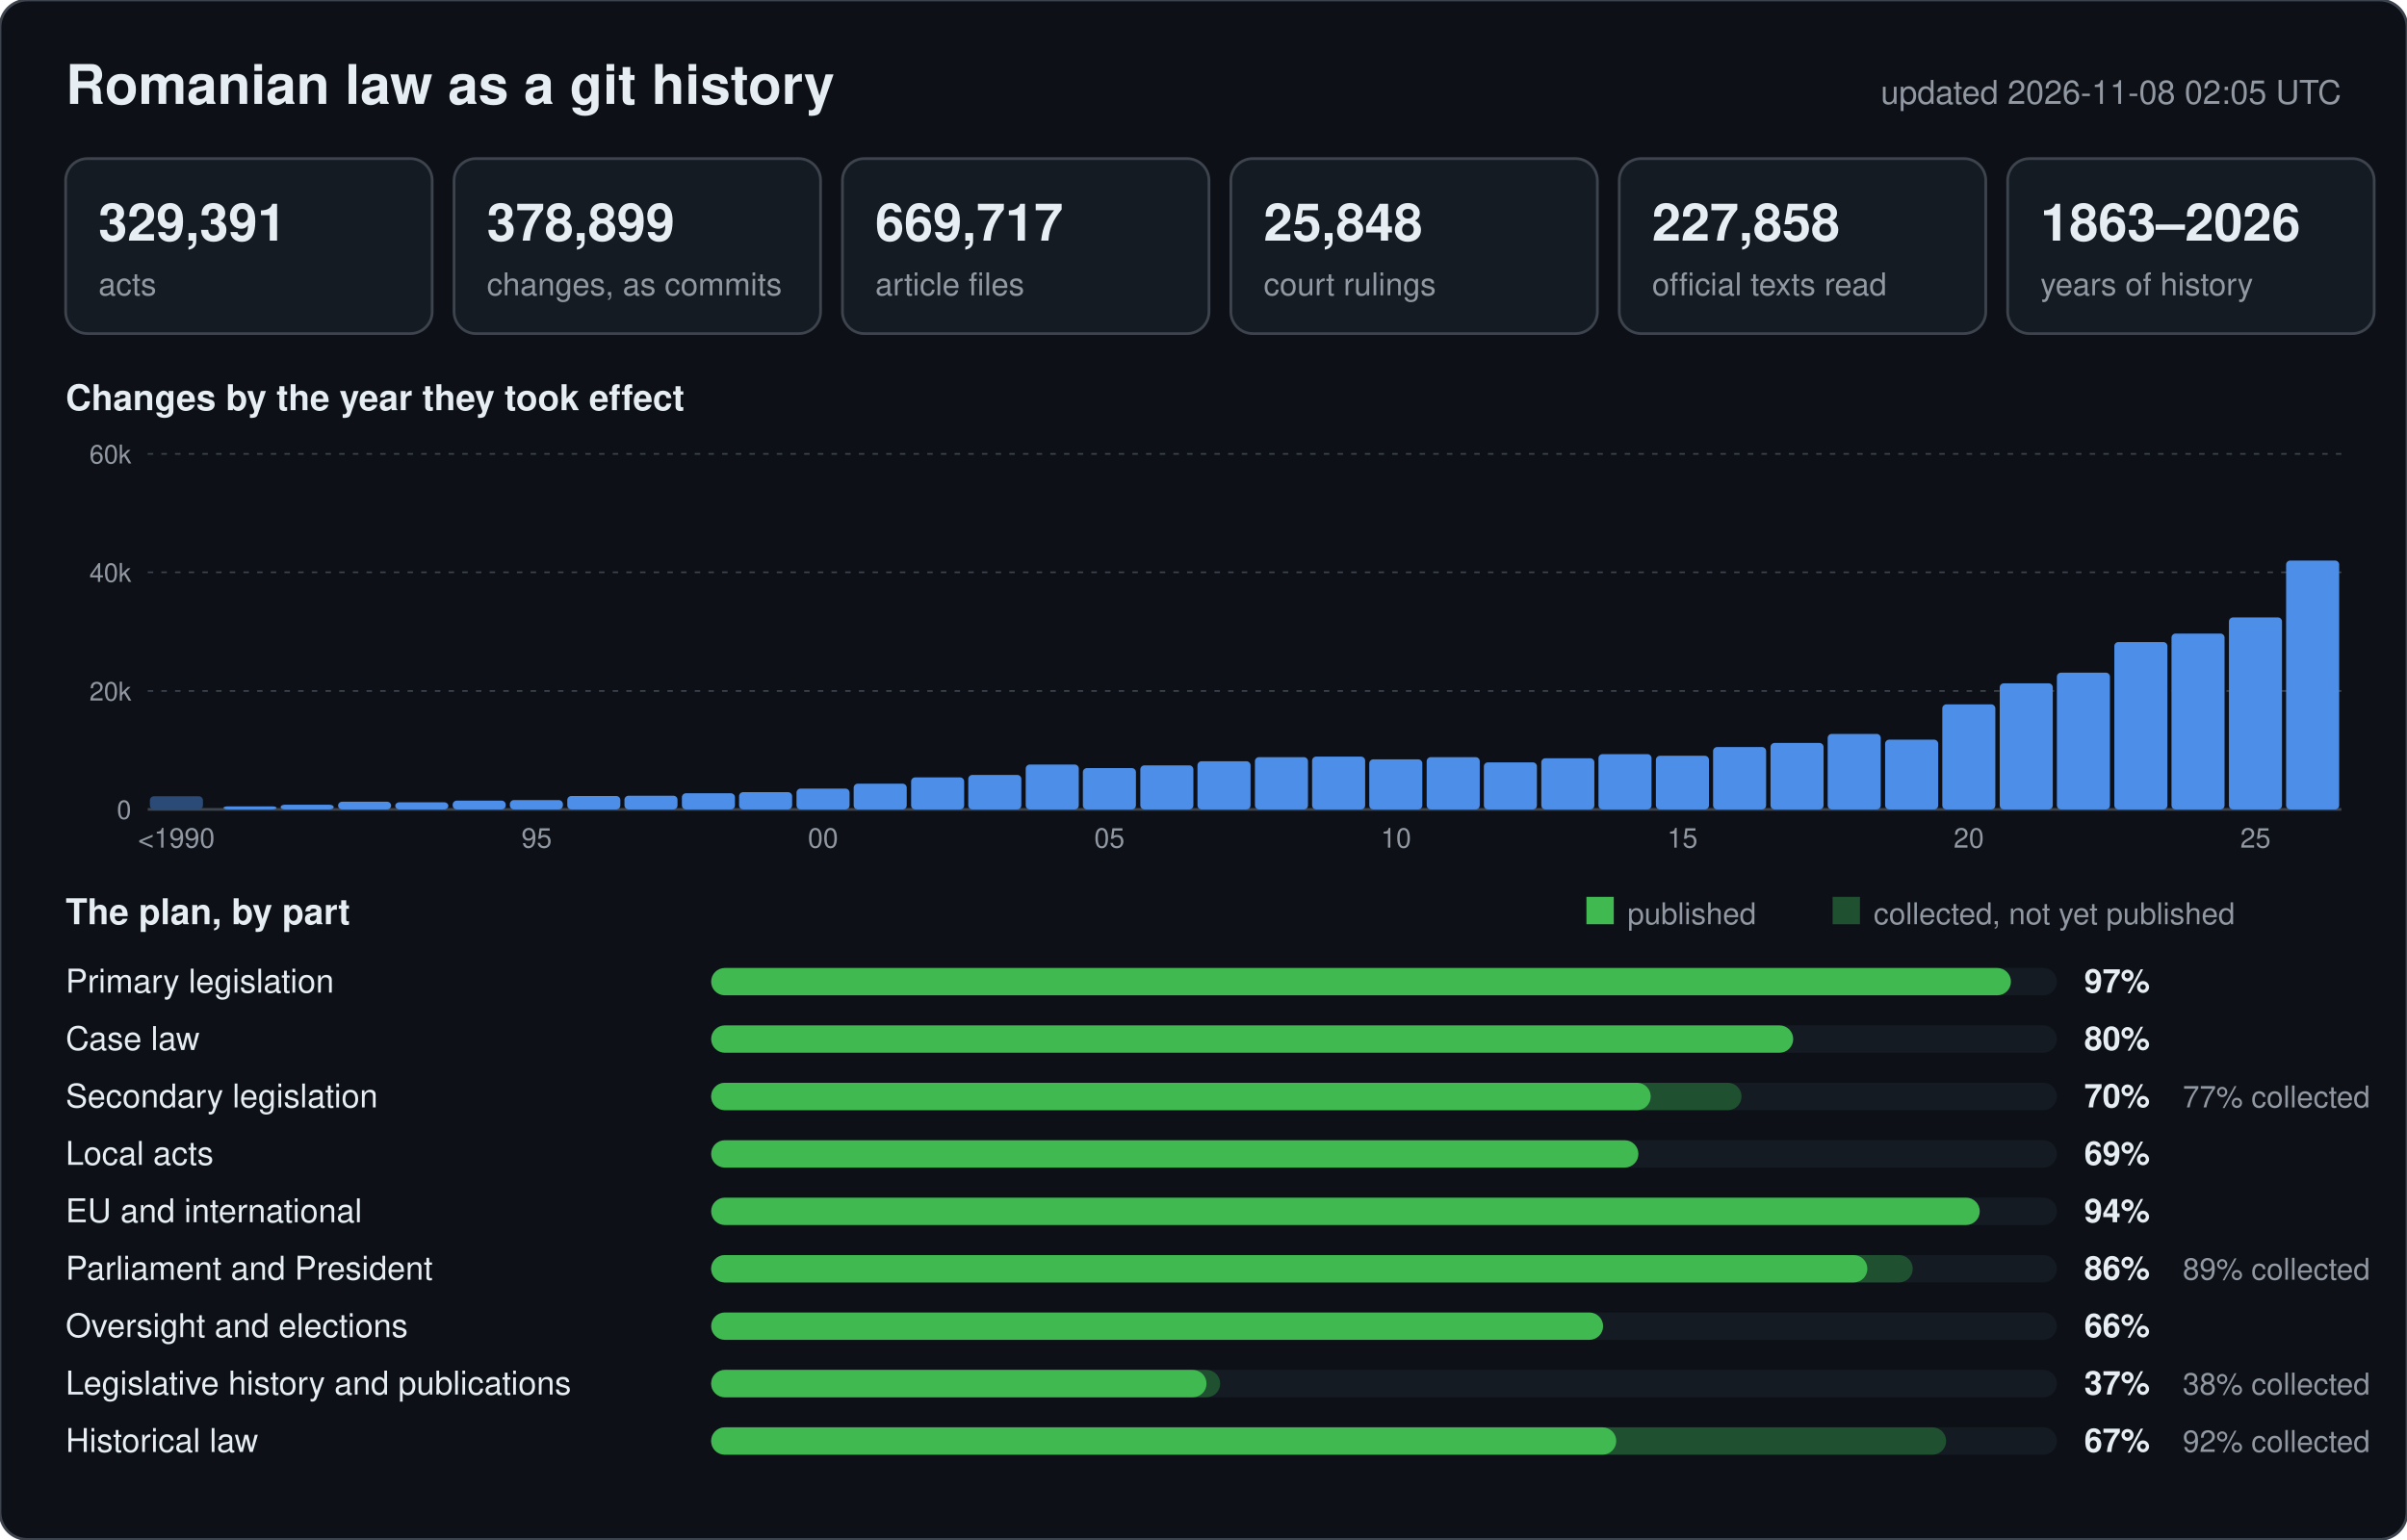
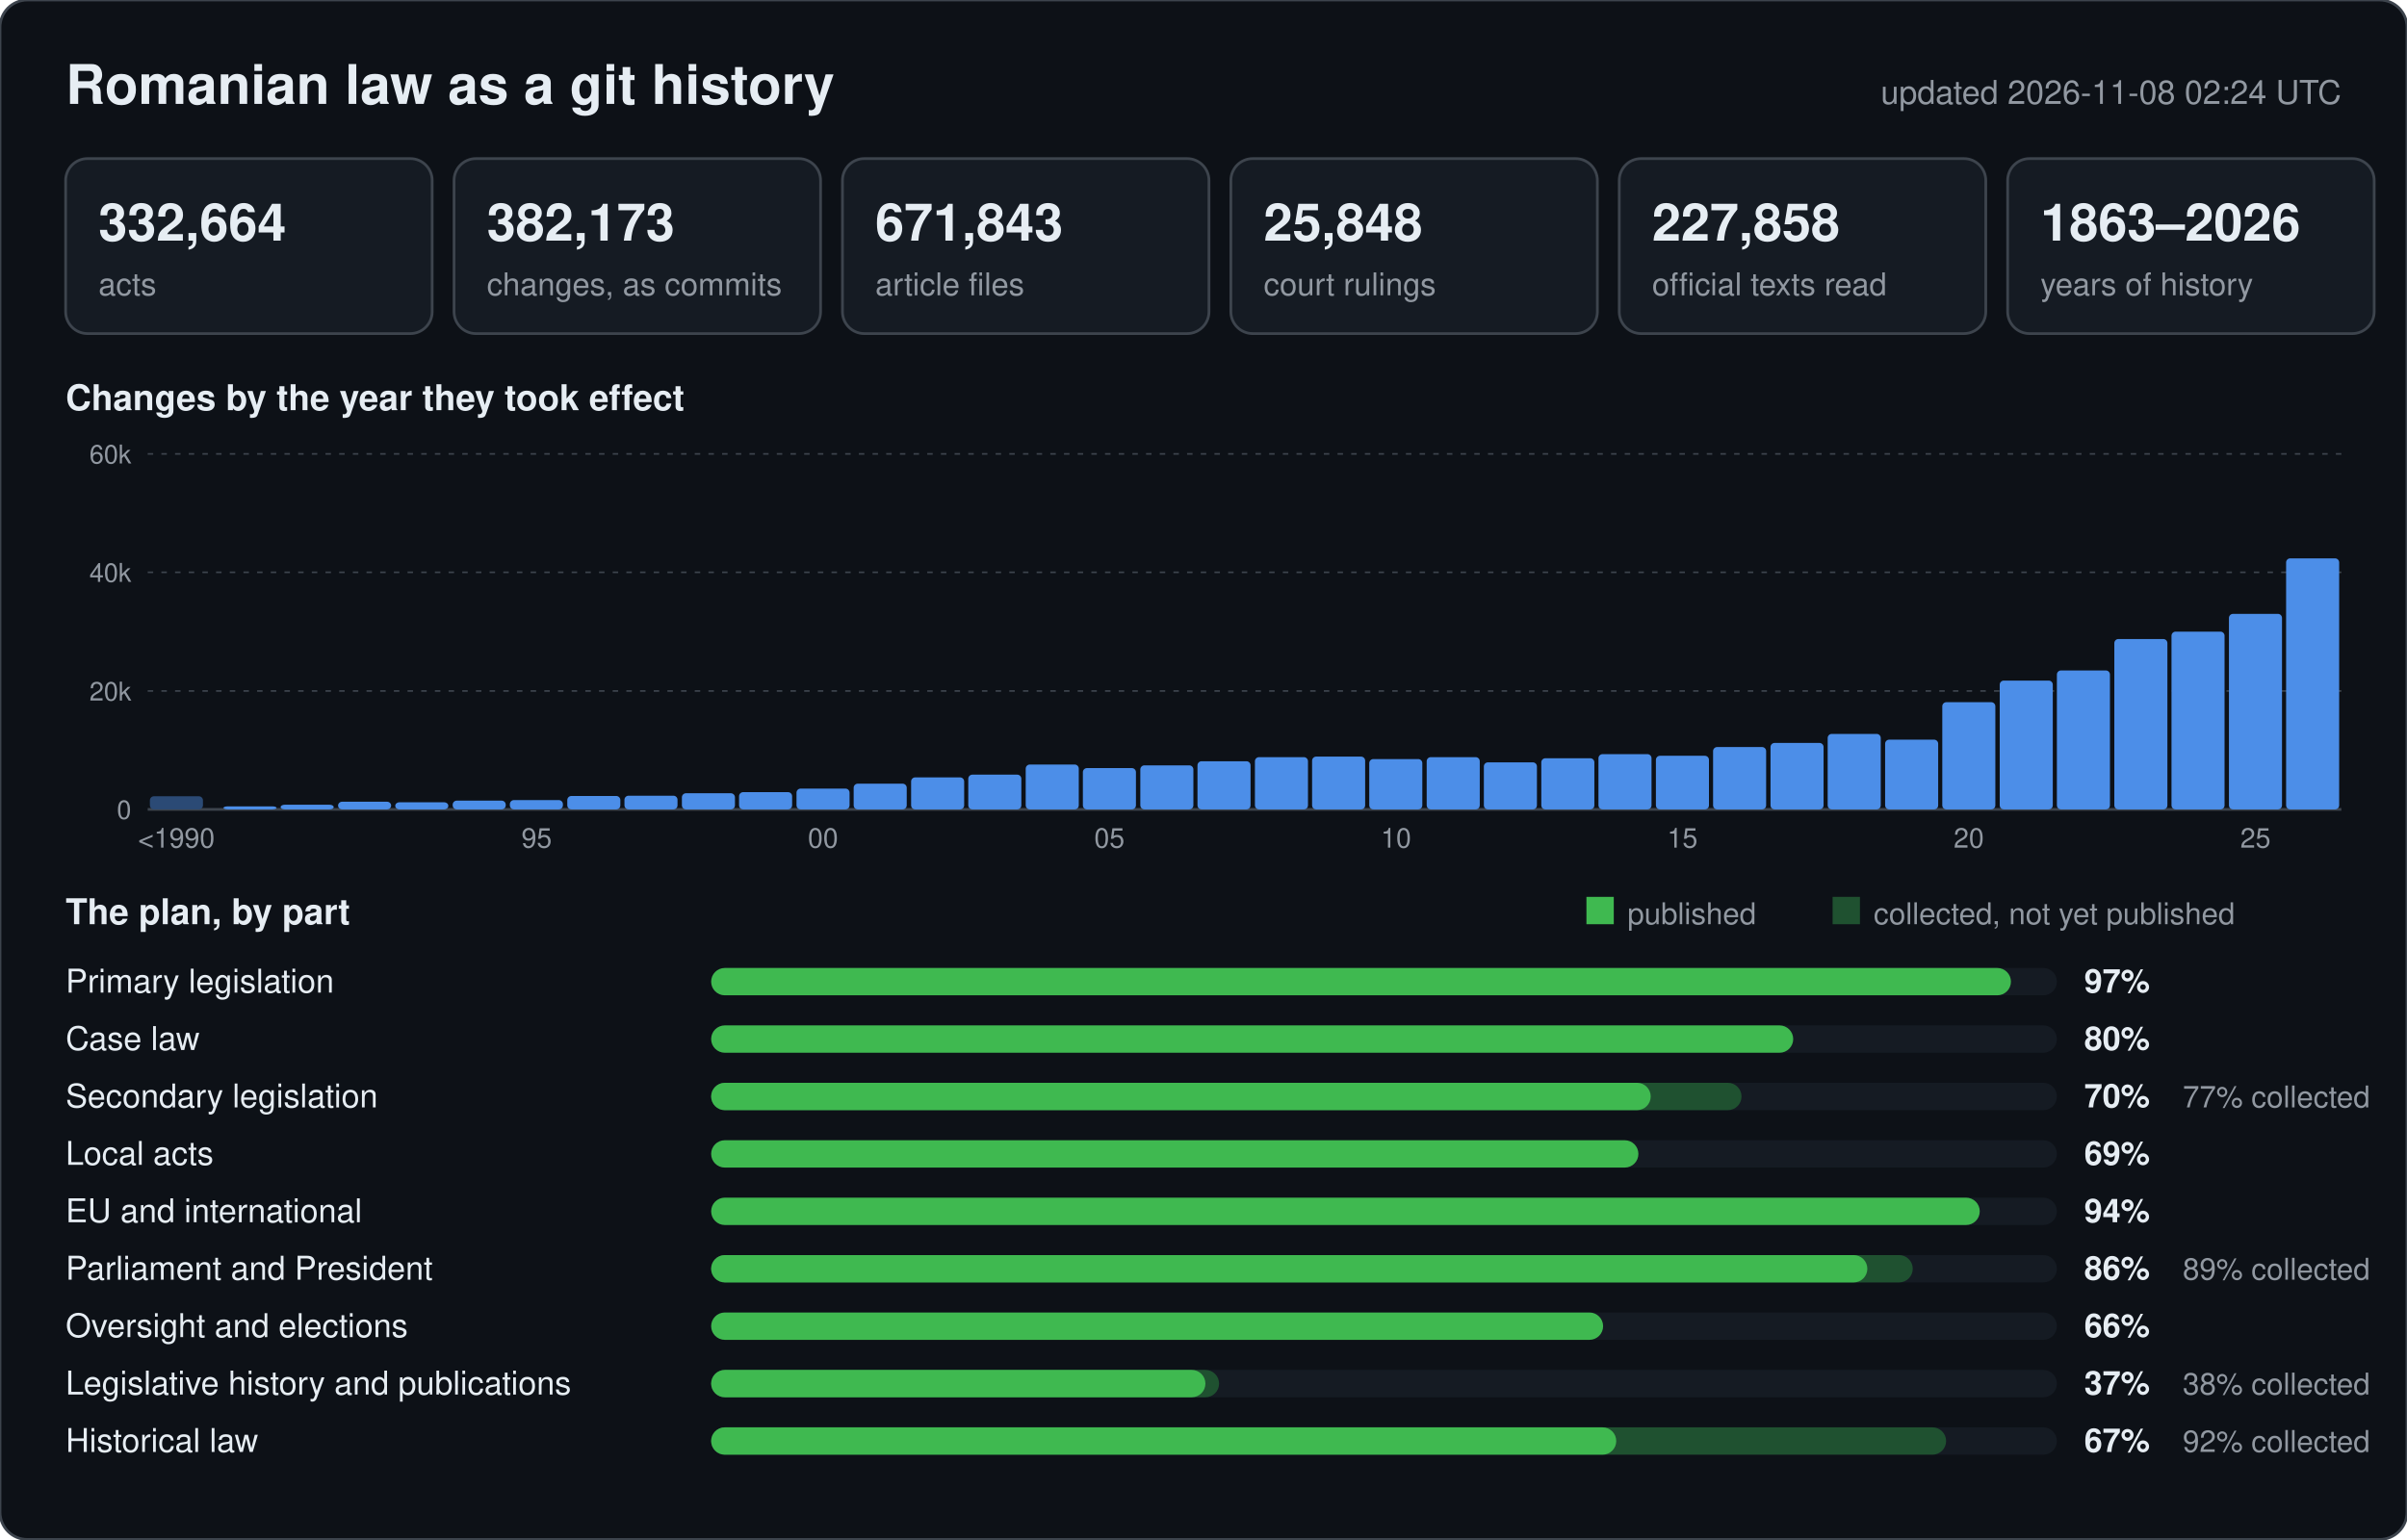
<svg xmlns="http://www.w3.org/2000/svg" width="880" height="563" viewBox="0 0 880 563" font-family="-apple-system,BlinkMacSystemFont,Segoe UI,Helvetica,Arial,sans-serif">
  <rect width="880" height="563" rx="10" fill="#0d1117" stroke="#3d444d" />
  <text x="24" y="38" font-size="20" font-weight="600" fill="#e6edf3">Romanian law as a git history</text>
-   <text x="856" y="38" font-size="12" text-anchor="end" fill="#9198a1">updated 2026-11-08 02:05 UTC</text>
+   <text x="856" y="38" font-size="12" text-anchor="end" fill="#9198a1">updated 2026-11-08 02:24 UTC</text>
  <rect x="24" y="58" width="134" height="64" rx="8" fill="#151b23" stroke="#3d444d" />
-   <text x="36" y="88" font-size="19" font-weight="600" fill="#e6edf3">329,391</text>
+   <text x="36" y="88" font-size="19" font-weight="600" fill="#e6edf3">332,664</text>
  <text x="36" y="108" font-size="11.5" fill="#9198a1">acts</text>
  <rect x="166" y="58" width="134" height="64" rx="8" fill="#151b23" stroke="#3d444d" />
-   <text x="178" y="88" font-size="19" font-weight="600" fill="#e6edf3">378,899</text>
+   <text x="178" y="88" font-size="19" font-weight="600" fill="#e6edf3">382,173</text>
  <text x="178" y="108" font-size="11.5" fill="#9198a1">changes, as commits</text>
  <rect x="308" y="58" width="134" height="64" rx="8" fill="#151b23" stroke="#3d444d" />
-   <text x="320" y="88" font-size="19" font-weight="600" fill="#e6edf3">669,717</text>
+   <text x="320" y="88" font-size="19" font-weight="600" fill="#e6edf3">671,843</text>
  <text x="320" y="108" font-size="11.5" fill="#9198a1">article files</text>
  <rect x="450" y="58" width="134" height="64" rx="8" fill="#151b23" stroke="#3d444d" />
  <text x="462" y="88" font-size="19" font-weight="600" fill="#e6edf3">25,848</text>
  <text x="462" y="108" font-size="11.5" fill="#9198a1">court rulings</text>
  <rect x="592" y="58" width="134" height="64" rx="8" fill="#151b23" stroke="#3d444d" />
  <text x="604" y="88" font-size="19" font-weight="600" fill="#e6edf3">227,858</text>
  <text x="604" y="108" font-size="11.5" fill="#9198a1">official texts read</text>
  <rect x="734" y="58" width="134" height="64" rx="8" fill="#151b23" stroke="#3d444d" />
  <text x="746" y="88" font-size="19" font-weight="600" fill="#e6edf3">1863–2026</text>
  <text x="746" y="108" font-size="11.5" fill="#9198a1">years of history</text>
  <text x="24" y="150" font-size="13" font-weight="600" fill="#e6edf3">Changes by the year they took effect</text>
  <line x1="54" y1="296.0" x2="856" y2="296.0" stroke="#3d444d" stroke-width="1" />
  <text x="48" y="299.5" font-size="9.5" text-anchor="end" fill="#9198a1">0</text>
  <line x1="54" y1="252.7" x2="856" y2="252.7" stroke="#3d444d" stroke-width="0.6" stroke-dasharray="2 3" />
  <text x="48" y="256.2" font-size="9.5" text-anchor="end" fill="#9198a1">20k</text>
  <line x1="54" y1="209.3" x2="856" y2="209.3" stroke="#3d444d" stroke-width="0.6" stroke-dasharray="2 3" />
  <text x="48" y="212.8" font-size="9.5" text-anchor="end" fill="#9198a1">40k</text>
  <line x1="54" y1="166.0" x2="856" y2="166.0" stroke="#3d444d" stroke-width="0.6" stroke-dasharray="2 3" />
  <text x="48" y="169.5" font-size="9.5" text-anchor="end" fill="#9198a1">60k</text>
  <rect x="54.8" y="291.2" width="19.4" height="4.8" rx="1.5" fill="#2b4a75" />
  <text x="64.5" y="310" font-size="10" text-anchor="middle" fill="#9198a1">&lt;1990</text>
  <rect x="81.7" y="294.9" width="19.4" height="1.1" rx="1.5" fill="#4c8ee8" />
  <rect x="102.6" y="294.3" width="19.4" height="1.7" rx="1.5" fill="#4c8ee8" />
  <rect x="123.6" y="293.2" width="19.4" height="2.8" rx="1.5" fill="#4c8ee8" />
  <rect x="144.5" y="293.4" width="19.4" height="2.6" rx="1.5" fill="#4c8ee8" />
  <rect x="165.5" y="292.8" width="19.4" height="3.2" rx="1.5" fill="#4c8ee8" />
  <rect x="186.4" y="292.6" width="19.4" height="3.4" rx="1.5" fill="#4c8ee8" />
  <text x="196.2" y="310" font-size="10" text-anchor="middle" fill="#9198a1">95</text>
  <rect x="207.4" y="291.1" width="19.4" height="4.9" rx="1.5" fill="#4c8ee8" />
  <rect x="228.3" y="291.0" width="19.4" height="5.0" rx="1.5" fill="#4c8ee8" />
  <rect x="249.3" y="290.1" width="19.4" height="5.9" rx="1.5" fill="#4c8ee8" />
  <rect x="270.2" y="289.7" width="19.4" height="6.3" rx="1.5" fill="#4c8ee8" />
  <rect x="291.2" y="288.4" width="19.4" height="7.6" rx="1.5" fill="#4c8ee8" />
  <text x="300.9" y="310" font-size="10" text-anchor="middle" fill="#9198a1">00</text>
  <rect x="312.1" y="286.6" width="19.4" height="9.4" rx="1.5" fill="#4c8ee8" />
  <rect x="333.1" y="284.3" width="19.4" height="11.7" rx="1.5" fill="#4c8ee8" />
-   <rect x="354.0" y="283.4" width="19.4" height="12.6" rx="1.5" fill="#4c8ee8" />
+   <rect x="354.0" y="283.3" width="19.4" height="12.7" rx="1.5" fill="#4c8ee8" />
  <rect x="375.0" y="279.6" width="19.4" height="16.4" rx="1.5" fill="#4c8ee8" />
  <rect x="395.9" y="280.9" width="19.4" height="15.1" rx="1.5" fill="#4c8ee8" />
  <text x="405.6" y="310" font-size="10" text-anchor="middle" fill="#9198a1">05</text>
  <rect x="416.9" y="279.9" width="19.4" height="16.1" rx="1.5" fill="#4c8ee8" />
  <rect x="437.8" y="278.4" width="19.4" height="17.6" rx="1.5" fill="#4c8ee8" />
  <rect x="458.8" y="276.9" width="19.4" height="19.1" rx="1.5" fill="#4c8ee8" />
  <rect x="479.7" y="276.7" width="19.4" height="19.3" rx="1.5" fill="#4c8ee8" />
-   <rect x="500.6" y="277.7" width="19.4" height="18.3" rx="1.5" fill="#4c8ee8" />
+   <rect x="500.6" y="277.6" width="19.4" height="18.4" rx="1.5" fill="#4c8ee8" />
  <text x="510.4" y="310" font-size="10" text-anchor="middle" fill="#9198a1">10</text>
  <rect x="521.6" y="276.9" width="19.4" height="19.1" rx="1.5" fill="#4c8ee8" />
  <rect x="542.5" y="278.8" width="19.4" height="17.2" rx="1.5" fill="#4c8ee8" />
  <rect x="563.5" y="277.3" width="19.4" height="18.7" rx="1.5" fill="#4c8ee8" />
  <rect x="584.4" y="275.8" width="19.4" height="20.2" rx="1.5" fill="#4c8ee8" />
  <rect x="605.4" y="276.4" width="19.4" height="19.6" rx="1.5" fill="#4c8ee8" />
  <text x="615.1" y="310" font-size="10" text-anchor="middle" fill="#9198a1">15</text>
  <rect x="626.3" y="273.2" width="19.4" height="22.8" rx="1.5" fill="#4c8ee8" />
  <rect x="647.3" y="271.7" width="19.4" height="24.3" rx="1.5" fill="#4c8ee8" />
  <rect x="668.2" y="268.4" width="19.4" height="27.6" rx="1.5" fill="#4c8ee8" />
  <rect x="689.2" y="270.5" width="19.4" height="25.5" rx="1.5" fill="#4c8ee8" />
-   <rect x="710.1" y="257.6" width="19.4" height="38.4" rx="1.5" fill="#4c8ee8" />
+   <rect x="710.1" y="256.8" width="19.4" height="39.2" rx="1.5" fill="#4c8ee8" />
  <text x="719.8" y="310" font-size="10" text-anchor="middle" fill="#9198a1">20</text>
-   <rect x="731.1" y="249.9" width="19.4" height="46.1" rx="1.5" fill="#4c8ee8" />
-   <rect x="752.0" y="246.0" width="19.4" height="50.0" rx="1.5" fill="#4c8ee8" />
-   <rect x="773.0" y="234.8" width="19.4" height="61.2" rx="1.5" fill="#4c8ee8" />
-   <rect x="793.9" y="231.7" width="19.4" height="64.3" rx="1.5" fill="#4c8ee8" />
-   <rect x="814.9" y="225.8" width="19.4" height="70.2" rx="1.5" fill="#4c8ee8" />
+   <rect x="731.1" y="248.9" width="19.4" height="47.1" rx="1.5" fill="#4c8ee8" />
+   <rect x="752.0" y="245.2" width="19.4" height="50.8" rx="1.5" fill="#4c8ee8" />
+   <rect x="773.0" y="233.7" width="19.4" height="62.3" rx="1.5" fill="#4c8ee8" />
+   <rect x="793.9" y="231.0" width="19.4" height="65.0" rx="1.5" fill="#4c8ee8" />
+   <rect x="814.9" y="224.5" width="19.4" height="71.5" rx="1.5" fill="#4c8ee8" />
  <text x="824.6" y="310" font-size="10" text-anchor="middle" fill="#9198a1">25</text>
-   <rect x="835.8" y="205.0" width="19.4" height="91.0" rx="1.5" fill="#4c8ee8" />
+   <rect x="835.8" y="204.2" width="19.4" height="91.8" rx="1.5" fill="#4c8ee8" />
  <text x="24" y="338" font-size="13" font-weight="600" fill="#e6edf3">The plan, by part</text>
  <rect x="580" y="328" width="10" height="10" fill="#3fb950" />
  <text x="595" y="338" font-size="11" fill="#9198a1">published</text>
  <rect x="670" y="328" width="10" height="10" fill="#1f5130" />
  <text x="685" y="338" font-size="11" fill="#9198a1">collected, not yet published</text>
  <text x="24" y="363" font-size="12" fill="#e6edf3">Primary legislation</text>
  <rect x="260" y="354" width="492" height="10" rx="5" fill="#151b23" />
  <rect x="260" y="354" width="475.2" height="10" rx="5" fill="#3fb950" />
  <text x="762" y="363" font-size="12" font-weight="600" fill="#e6edf3">97%</text>
  <text x="24" y="384" font-size="12" fill="#e6edf3">Case law</text>
  <rect x="260" y="375" width="492" height="10" rx="5" fill="#151b23" />
  <rect x="260" y="375" width="395.6" height="10" rx="5" fill="#3fb950" />
  <text x="762" y="384" font-size="12" font-weight="600" fill="#e6edf3">80%</text>
  <text x="24" y="405" font-size="12" fill="#e6edf3">Secondary legislation</text>
  <rect x="260" y="396" width="492" height="10" rx="5" fill="#151b23" />
  <rect x="260" y="396" width="376.7" height="10" rx="5" fill="#1f5130" />
  <rect x="260" y="396" width="343.5" height="10" rx="5" fill="#3fb950" />
  <text x="762" y="405" font-size="12" font-weight="600" fill="#e6edf3">70%</text>
  <text x="798" y="405" font-size="11" fill="#9198a1">77% collected</text>
  <text x="24" y="426" font-size="12" fill="#e6edf3">Local acts</text>
  <rect x="260" y="417" width="492" height="10" rx="5" fill="#151b23" />
  <rect x="260" y="417" width="339.0" height="10" rx="5" fill="#3fb950" />
  <text x="762" y="426" font-size="12" font-weight="600" fill="#e6edf3">69%</text>
  <text x="24" y="447" font-size="12" fill="#e6edf3">EU and international</text>
  <rect x="260" y="438" width="492" height="10" rx="5" fill="#151b23" />
  <rect x="260" y="438" width="463.8" height="10" rx="5" fill="#3fb950" />
  <text x="762" y="447" font-size="12" font-weight="600" fill="#e6edf3">94%</text>
  <text x="24" y="468" font-size="12" fill="#e6edf3">Parliament and President</text>
  <rect x="260" y="459" width="492" height="10" rx="5" fill="#151b23" />
  <rect x="260" y="459" width="439.3" height="10" rx="5" fill="#1f5130" />
  <rect x="260" y="459" width="422.7" height="10" rx="5" fill="#3fb950" />
  <text x="762" y="468" font-size="12" font-weight="600" fill="#e6edf3">86%</text>
  <text x="798" y="468" font-size="11" fill="#9198a1">89% collected</text>
  <text x="24" y="489" font-size="12" fill="#e6edf3">Oversight and elections</text>
  <rect x="260" y="480" width="492" height="10" rx="5" fill="#151b23" />
  <rect x="260" y="480" width="326.1" height="10" rx="5" fill="#3fb950" />
  <text x="762" y="489" font-size="12" font-weight="600" fill="#e6edf3">66%</text>
  <text x="24" y="510" font-size="12" fill="#e6edf3">Legislative history and publications</text>
  <rect x="260" y="501" width="492" height="10" rx="5" fill="#151b23" />
-   <rect x="260" y="501" width="186.1" height="10" rx="5" fill="#1f5130" />
-   <rect x="260" y="501" width="181.1" height="10" rx="5" fill="#3fb950" />
+   <rect x="260" y="501" width="185.7" height="10" rx="5" fill="#1f5130" />
+   <rect x="260" y="501" width="180.7" height="10" rx="5" fill="#3fb950" />
  <text x="762" y="510" font-size="12" font-weight="600" fill="#e6edf3">37%</text>
  <text x="798" y="510" font-size="11" fill="#9198a1">38% collected</text>
  <text x="24" y="531" font-size="12" fill="#e6edf3">Historical law</text>
  <rect x="260" y="522" width="492" height="10" rx="5" fill="#151b23" />
  <rect x="260" y="522" width="451.5" height="10" rx="5" fill="#1f5130" />
  <rect x="260" y="522" width="330.9" height="10" rx="5" fill="#3fb950" />
  <text x="762" y="531" font-size="12" font-weight="600" fill="#e6edf3">67%</text>
  <text x="798" y="531" font-size="11" fill="#9198a1">92% collected</text>
</svg>
